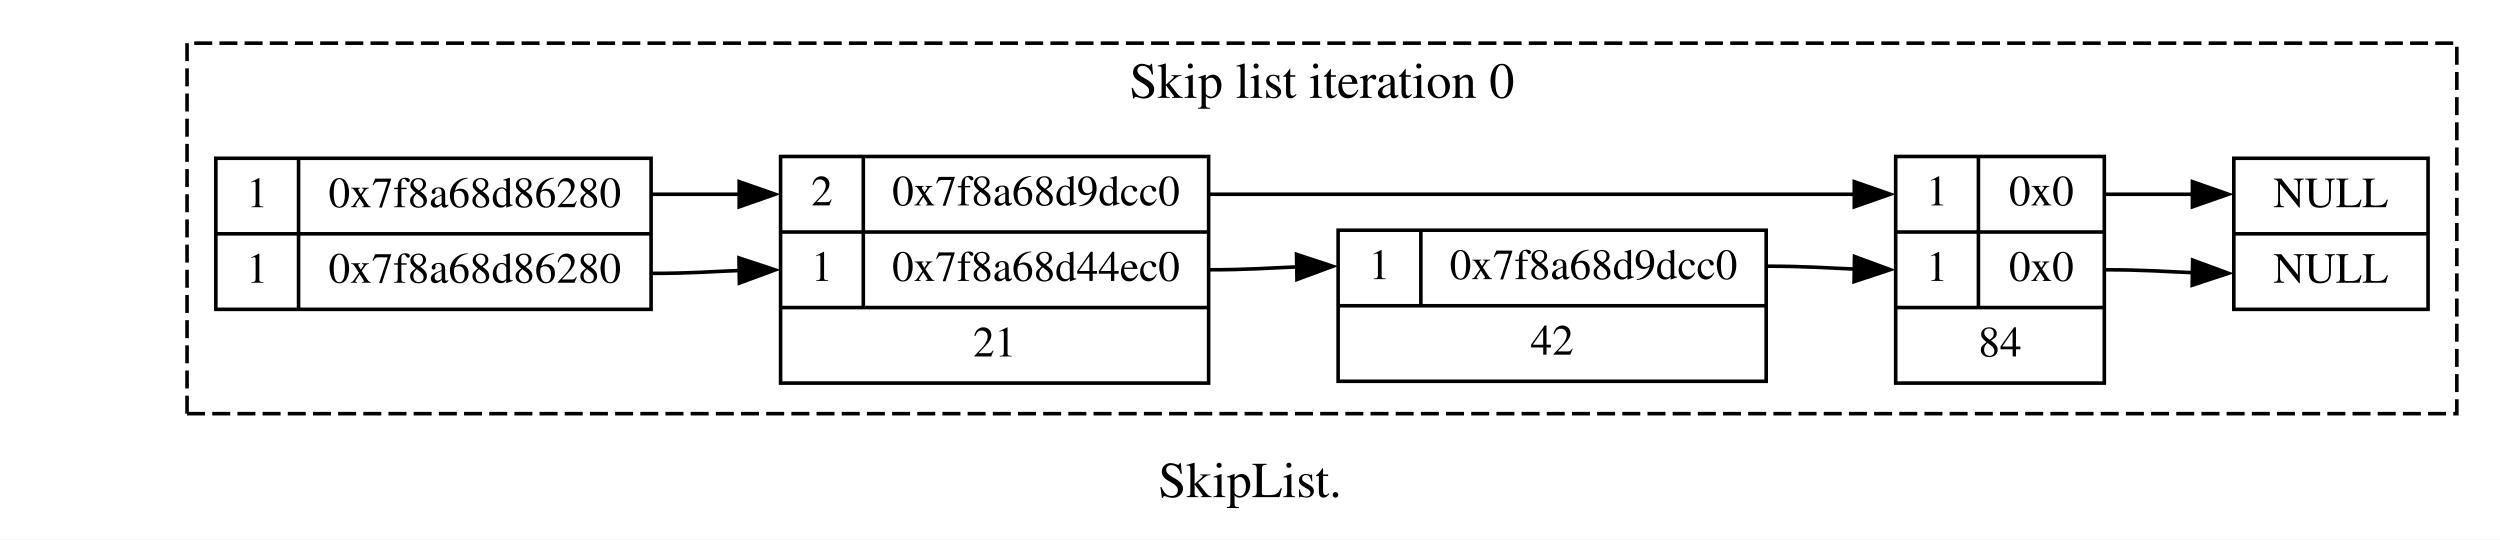
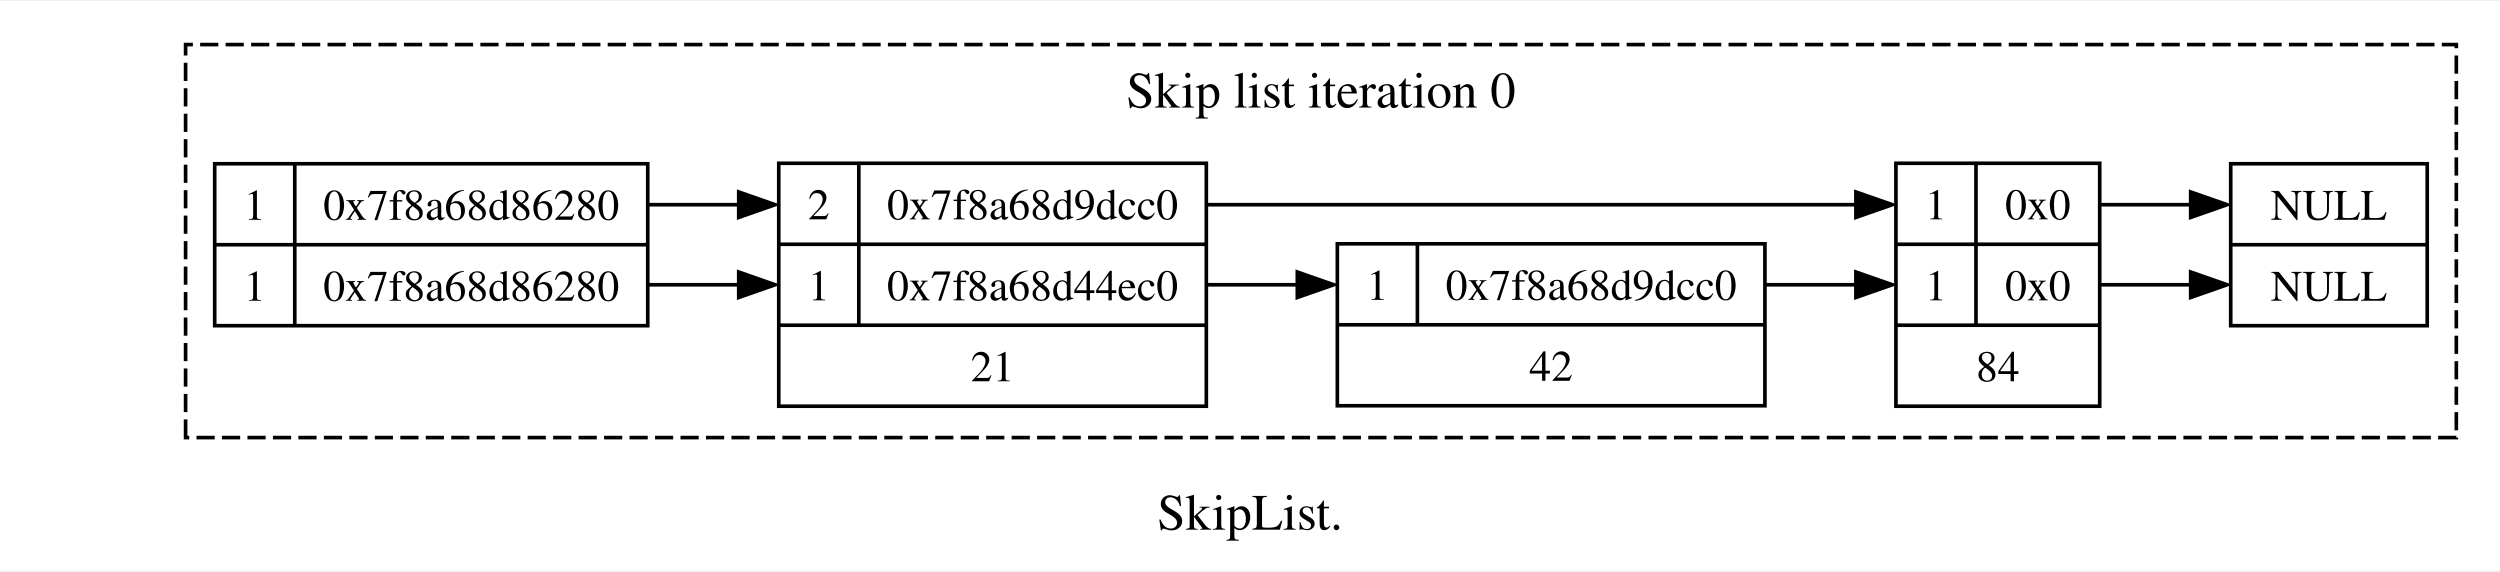
- <svg xmlns="http://www.w3.org/2000/svg" width="695pt" height="150pt" viewBox="0.00 0.00 695.00 150.00">
-   <g id="graph0" class="graph" transform="scale(1 1) rotate(0) translate(4 146)">
-     <polygon fill="white" stroke="none" points="-4,4 -4,-146 691,-146 691,4 -4,4" />
-     <text text-anchor="middle" x="343.5" y="-7.8" font-family="Times,serif" font-size="14.00">SkipList.</text>
+ <svg xmlns="http://www.w3.org/2000/svg" width="687pt" height="157pt" viewBox="0.00 0.00 687.00 156.50">
+   <g id="graph0" class="graph" transform="scale(1 1) rotate(0) translate(4 152.5)">
+     <polygon fill="white" stroke="none" points="-4,4 -4,-152.5 683,-152.5 683,4 -4,4" />
+     <text text-anchor="middle" x="339.5" y="-7.2" font-family="Times,serif" font-size="14.00">SkipList.</text>
    <g id="clust1" class="cluster">
-       <polygon fill="none" stroke="black" stroke-dasharray="5,2" points="48,-31 48,-134 679,-134 679,-31 48,-31" />
-       <text text-anchor="middle" x="363.5" y="-118.8" font-family="Times,serif" font-size="14.00">Skip list iteration 0</text>
+       <polygon fill="none" stroke="black" stroke-dasharray="5,2" points="47,-32.5 47,-140.5 671,-140.5 671,-32.5 47,-32.5" />
+       <text text-anchor="middle" x="359" y="-123.2" font-family="Times,serif" font-size="14.00">Skip list iteration 0</text>
    </g>
    <g id="node1" class="node">
-       <polygon fill="none" stroke="black" points="56,-60 56,-102 177,-102 177,-60 56,-60" />
-       <text text-anchor="middle" x="67.5" y="-88.4" font-family="Times,serif" font-size="12.00">1</text>
-       <polyline fill="none" stroke="black" points="79,-81 79,-102" />
-       <text text-anchor="middle" x="128" y="-88.4" font-family="Times,serif" font-size="12.00">0x7f8a68d86280</text>
-       <polyline fill="none" stroke="black" points="56,-81 177,-81" />
-       <text text-anchor="middle" x="67.5" y="-67.4" font-family="Times,serif" font-size="12.00">1</text>
-       <polyline fill="none" stroke="black" points="79,-60 79,-81" />
-       <text text-anchor="middle" x="128" y="-67.4" font-family="Times,serif" font-size="12.00">0x7f8a68d86280</text>
+       <polygon fill="none" stroke="black" points="55,-63.25 55,-107.75 174,-107.75 174,-63.25 55,-63.25" />
+       <text text-anchor="middle" x="66" y="-92.35" font-family="Times,serif" font-size="12.00">1</text>
+       <polyline fill="none" stroke="black" points="77,-85.5 77,-107.75" />
+       <text text-anchor="middle" x="125.5" y="-92.35" font-family="Times,serif" font-size="12.00">0x7f8a68d86280</text>
+       <polyline fill="none" stroke="black" points="55,-85.5 174,-85.5" />
+       <text text-anchor="middle" x="66" y="-70.1" font-family="Times,serif" font-size="12.00">1</text>
+       <polyline fill="none" stroke="black" points="77,-63.25 77,-85.5" />
+       <text text-anchor="middle" x="125.5" y="-70.1" font-family="Times,serif" font-size="12.00">0x7f8a68d86280</text>
    </g>
    <g id="node2" class="node">
-       <polygon fill="none" stroke="black" points="213,-39.5 213,-102.5 332,-102.5 332,-39.5 213,-39.5" />
-       <text text-anchor="middle" x="224.5" y="-88.9" font-family="Times,serif" font-size="12.00">2</text>
-       <polyline fill="none" stroke="black" points="236,-81.5 236,-102.5" />
-       <text text-anchor="middle" x="284" y="-88.9" font-family="Times,serif" font-size="12.00">0x7f8a68d9dcc0</text>
-       <polyline fill="none" stroke="black" points="213,-81.5 332,-81.5" />
-       <text text-anchor="middle" x="224.5" y="-67.9" font-family="Times,serif" font-size="12.00">1</text>
-       <polyline fill="none" stroke="black" points="236,-60.5 236,-81.5" />
-       <text text-anchor="middle" x="284" y="-67.9" font-family="Times,serif" font-size="12.00">0x7f8a68d44ec0</text>
-       <polyline fill="none" stroke="black" points="213,-60.5 332,-60.5" />
-       <text text-anchor="middle" x="272.5" y="-46.9" font-family="Times,serif" font-size="12.00">21</text>
+       <polygon fill="none" stroke="black" points="210,-41.12 210,-107.88 327.5,-107.88 327.5,-41.12 210,-41.12" />
+       <text text-anchor="middle" x="221" y="-92.47" font-family="Times,serif" font-size="12.00">2</text>
+       <polyline fill="none" stroke="black" points="232,-85.62 232,-107.88" />
+       <text text-anchor="middle" x="279.75" y="-92.47" font-family="Times,serif" font-size="12.00">0x7f8a68d9dcc0</text>
+       <polyline fill="none" stroke="black" points="210,-85.62 327.5,-85.62" />
+       <text text-anchor="middle" x="221" y="-70.22" font-family="Times,serif" font-size="12.00">1</text>
+       <polyline fill="none" stroke="black" points="232,-63.38 232,-85.62" />
+       <text text-anchor="middle" x="279.75" y="-70.22" font-family="Times,serif" font-size="12.00">0x7f8a68d44ec0</text>
+       <polyline fill="none" stroke="black" points="210,-63.38 327.5,-63.38" />
+       <text text-anchor="middle" x="268.75" y="-47.98" font-family="Times,serif" font-size="12.00">21</text>
    </g>
    <g id="edge1" class="edge">
-       <path fill="none" stroke="black" d="M177,-70C188.38,-70 193.68,-70.51 201.55,-70.8" />
-       <polygon fill="black" stroke="black" points="201.43,-74.3 211.49,-70.97 201.55,-67.3 201.43,-74.3" />
+       <path fill="none" stroke="black" d="M174,-74.5C185.62,-74.5 190.92,-74.5 199.08,-74.5" />
+       <polygon fill="black" stroke="black" points="199,-78 209,-74.5 199,-71 199,-78" />
    </g>
    <g id="edge2" class="edge">
-       <path fill="none" stroke="black" d="M177,-92C188.38,-92 193.68,-92 201.55,-92" />
-       <polygon fill="black" stroke="black" points="201.49,-95.5 211.49,-92 201.49,-88.5 201.49,-95.5" />
+       <path fill="none" stroke="black" d="M174,-96.5C185.62,-96.5 190.92,-96.5 199.08,-96.5" />
+       <polygon fill="black" stroke="black" points="199,-100 209,-96.5 199,-93 199,-100" />
    </g>
    <g id="node3" class="node">
-       <polygon fill="none" stroke="black" points="368,-40 368,-82 487,-82 487,-40 368,-40" />
-       <text text-anchor="middle" x="379.5" y="-68.4" font-family="Times,serif" font-size="12.00">1</text>
-       <polyline fill="none" stroke="black" points="391,-61 391,-82" />
-       <text text-anchor="middle" x="439" y="-68.4" font-family="Times,serif" font-size="12.00">0x7f8a68d9dcc0</text>
-       <polyline fill="none" stroke="black" points="368,-61 487,-61" />
-       <text text-anchor="middle" x="427.5" y="-47.4" font-family="Times,serif" font-size="12.00">42</text>
+       <polygon fill="none" stroke="black" points="363.5,-41.25 363.5,-85.75 481,-85.75 481,-41.25 363.5,-41.25" />
+       <text text-anchor="middle" x="374.5" y="-70.35" font-family="Times,serif" font-size="12.00">1</text>
+       <polyline fill="none" stroke="black" points="385.5,-63.5 385.5,-85.75" />
+       <text text-anchor="middle" x="433.25" y="-70.35" font-family="Times,serif" font-size="12.00">0x7f8a68d9dcc0</text>
+       <polyline fill="none" stroke="black" points="363.5,-63.5 481,-63.5" />
+       <text text-anchor="middle" x="422.25" y="-48.1" font-family="Times,serif" font-size="12.00">42</text>
    </g>
    <g id="edge3" class="edge">
-       <path fill="none" stroke="black" d="M332,-71C343.38,-71 348.68,-71.51 356.55,-71.8" />
-       <polygon fill="black" stroke="black" points="356.43,-75.3 366.49,-71.97 356.55,-68.3 356.43,-75.3" />
+       <path fill="none" stroke="black" d="M327.5,-74.5C339.12,-74.5 344.42,-74.5 352.58,-74.5" />
+       <polygon fill="black" stroke="black" points="352.5,-78 362.5,-74.5 352.5,-71 352.5,-78" />
    </g>
    <g id="node4" class="node">
-       <polygon fill="none" stroke="black" points="523,-39.5 523,-102.5 581,-102.5 581,-39.5 523,-39.5" />
-       <text text-anchor="middle" x="534.5" y="-88.9" font-family="Times,serif" font-size="12.00">1</text>
-       <polyline fill="none" stroke="black" points="546,-81.5 546,-102.5" />
-       <text text-anchor="middle" x="563.5" y="-88.9" font-family="Times,serif" font-size="12.00">0x0</text>
-       <polyline fill="none" stroke="black" points="523,-81.5 581,-81.5" />
-       <text text-anchor="middle" x="534.5" y="-67.9" font-family="Times,serif" font-size="12.00">1</text>
-       <polyline fill="none" stroke="black" points="546,-60.5 546,-81.5" />
-       <text text-anchor="middle" x="563.5" y="-67.9" font-family="Times,serif" font-size="12.00">0x0</text>
-       <polyline fill="none" stroke="black" points="523,-60.5 581,-60.5" />
-       <text text-anchor="middle" x="552" y="-46.9" font-family="Times,serif" font-size="12.00">84</text>
+       <polygon fill="none" stroke="black" points="517,-41.12 517,-107.88 573,-107.88 573,-41.12 517,-41.12" />
+       <text text-anchor="middle" x="528" y="-92.47" font-family="Times,serif" font-size="12.00">1</text>
+       <polyline fill="none" stroke="black" points="539,-85.62 539,-107.88" />
+       <text text-anchor="middle" x="556" y="-92.47" font-family="Times,serif" font-size="12.00">0x0</text>
+       <polyline fill="none" stroke="black" points="517,-85.62 573,-85.62" />
+       <text text-anchor="middle" x="528" y="-70.22" font-family="Times,serif" font-size="12.00">1</text>
+       <polyline fill="none" stroke="black" points="539,-63.38 539,-85.62" />
+       <text text-anchor="middle" x="556" y="-70.22" font-family="Times,serif" font-size="12.00">0x0</text>
+       <polyline fill="none" stroke="black" points="517,-63.38 573,-63.38" />
+       <text text-anchor="middle" x="545" y="-47.98" font-family="Times,serif" font-size="12.00">84</text>
    </g>
    <g id="edge4" class="edge">
-       <path fill="none" stroke="black" d="M332,-92C413.08,-92 436.08,-92 511.93,-92" />
-       <polygon fill="black" stroke="black" points="511.49,-95.5 521.49,-92 511.49,-88.5 511.49,-95.5" />
+       <path fill="none" stroke="black" d="M327.5,-96.5C407.94,-96.5 430.76,-96.5 506.02,-96.5" />
+       <polygon fill="black" stroke="black" points="506,-100 516,-96.5 506,-93 506,-100" />
    </g>
    <g id="edge5" class="edge">
-       <path fill="none" stroke="black" d="M487,-72C498.38,-72 503.68,-71.49 511.55,-71.2" />
-       <polygon fill="black" stroke="black" points="511.55,-74.7 521.49,-71.03 511.43,-67.7 511.55,-74.7" />
+       <path fill="none" stroke="black" d="M481,-74.5C492.62,-74.5 497.92,-74.5 506.08,-74.5" />
+       <polygon fill="black" stroke="black" points="506,-78 516,-74.5 506,-71 506,-78" />
    </g>
    <g id="node5" class="node">
-       <polygon fill="none" stroke="black" points="617,-60 617,-102 671,-102 671,-60 617,-60" />
-       <text text-anchor="middle" x="644" y="-88.4" font-family="Times,serif" font-size="12.00">NULL</text>
-       <polyline fill="none" stroke="black" points="617,-81 671,-81" />
-       <text text-anchor="middle" x="644" y="-67.4" font-family="Times,serif" font-size="12.00">NULL</text>
+       <polygon fill="none" stroke="black" points="609,-63.25 609,-107.75 663,-107.75 663,-63.25 609,-63.25" />
+       <text text-anchor="middle" x="636" y="-92.35" font-family="Times,serif" font-size="12.00">NULL</text>
+       <polyline fill="none" stroke="black" points="609,-85.5 663,-85.5" />
+       <text text-anchor="middle" x="636" y="-70.1" font-family="Times,serif" font-size="12.00">NULL</text>
    </g>
    <g id="edge6" class="edge">
-       <path fill="none" stroke="black" d="M581,-71C592.38,-71 597.68,-70.49 605.55,-70.2" />
-       <polygon fill="black" stroke="black" points="605.55,-73.7 615.49,-70.03 605.43,-66.7 605.55,-73.7" />
+       <path fill="none" stroke="black" d="M573,-74.5C584.62,-74.5 589.92,-74.5 598.08,-74.5" />
+       <polygon fill="black" stroke="black" points="598,-78 608,-74.5 598,-71 598,-78" />
    </g>
    <g id="edge7" class="edge">
-       <path fill="none" stroke="black" d="M581,-92C592.38,-92 597.68,-92 605.55,-92" />
-       <polygon fill="black" stroke="black" points="605.49,-95.5 615.49,-92 605.49,-88.5 605.49,-95.5" />
+       <path fill="none" stroke="black" d="M573,-96.5C584.62,-96.5 589.92,-96.5 598.08,-96.5" />
+       <polygon fill="black" stroke="black" points="598,-100 608,-96.5 598,-93 598,-100" />
    </g>
  </g>
</svg>
